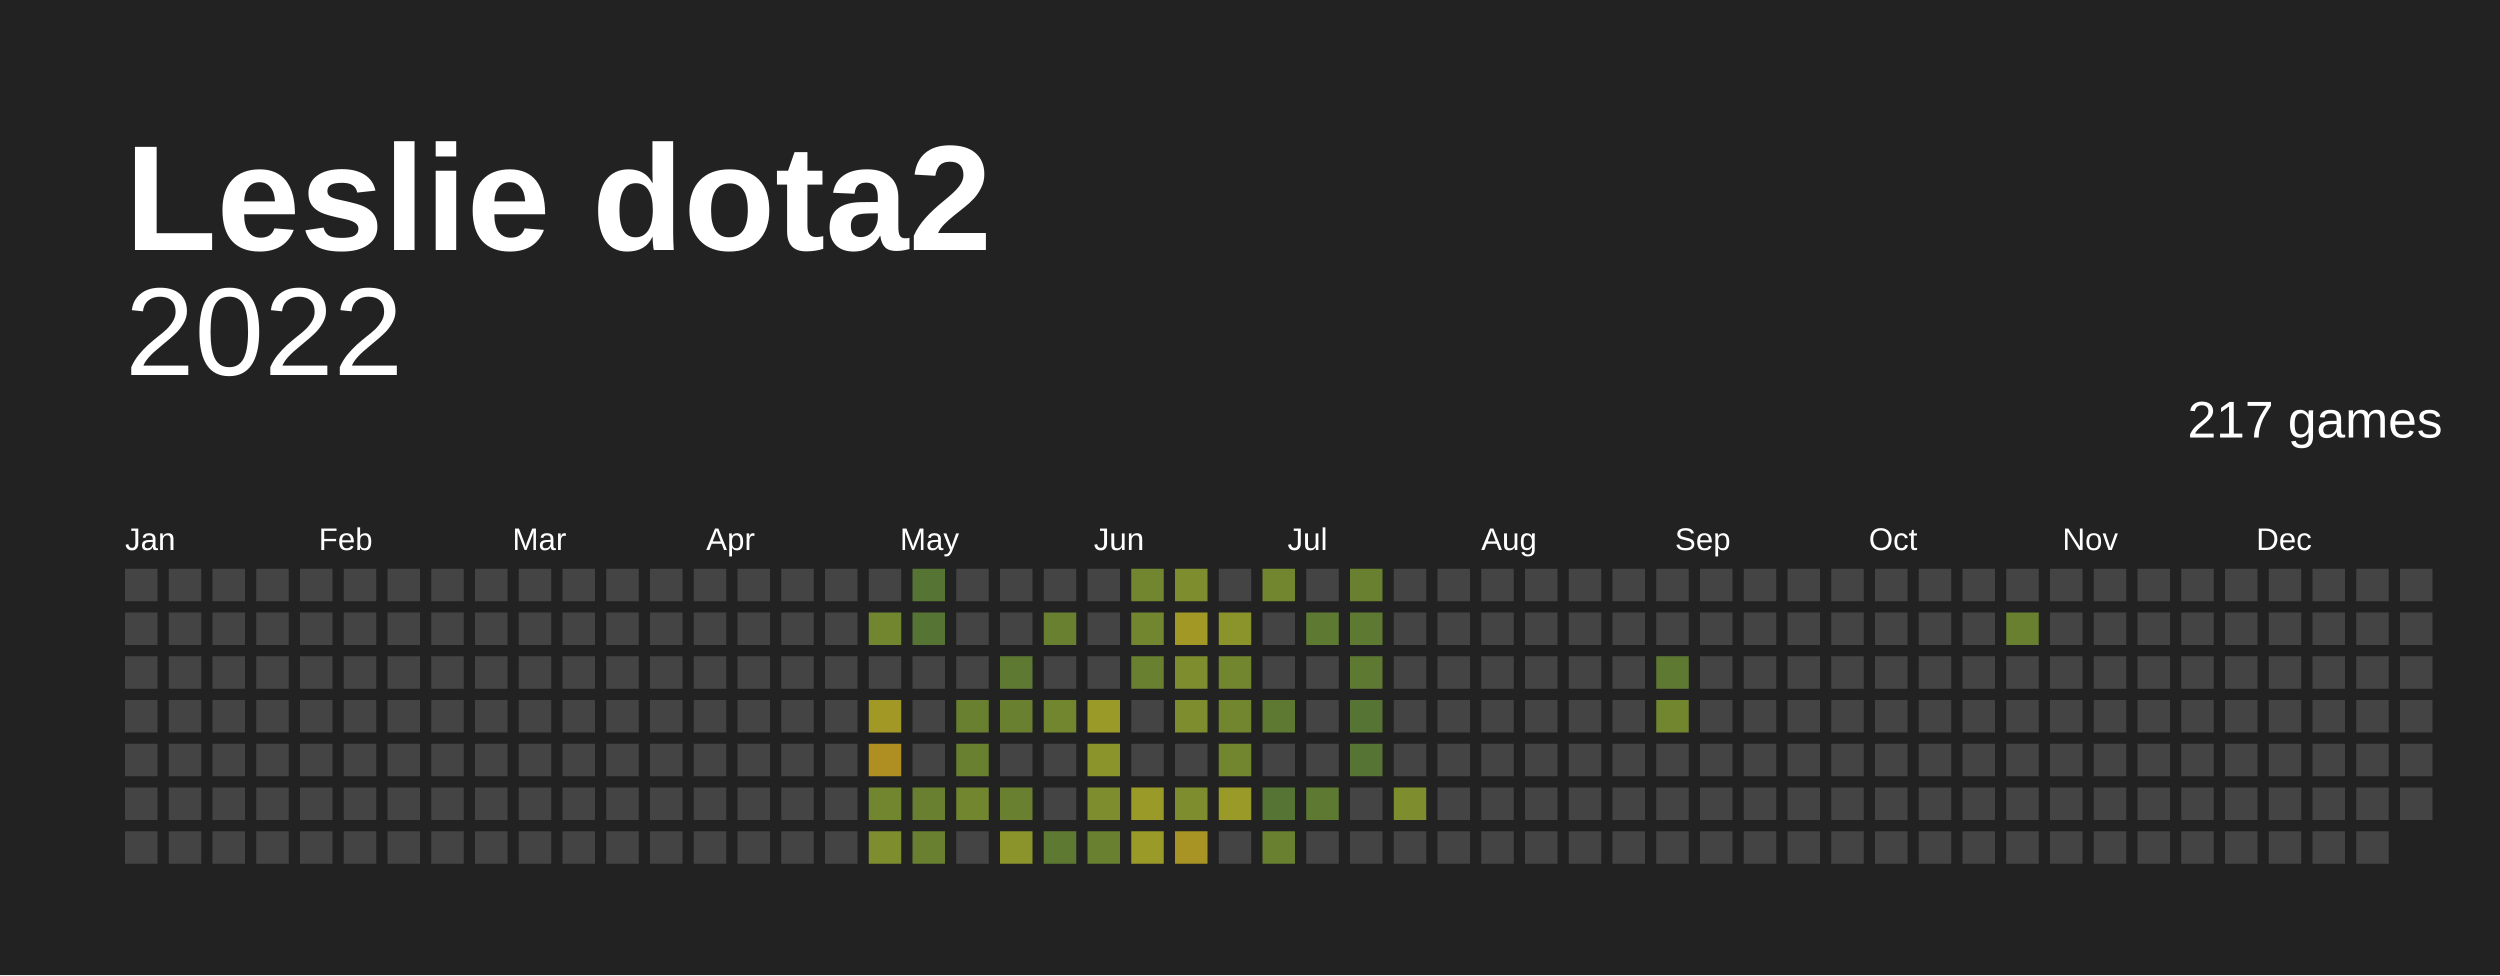
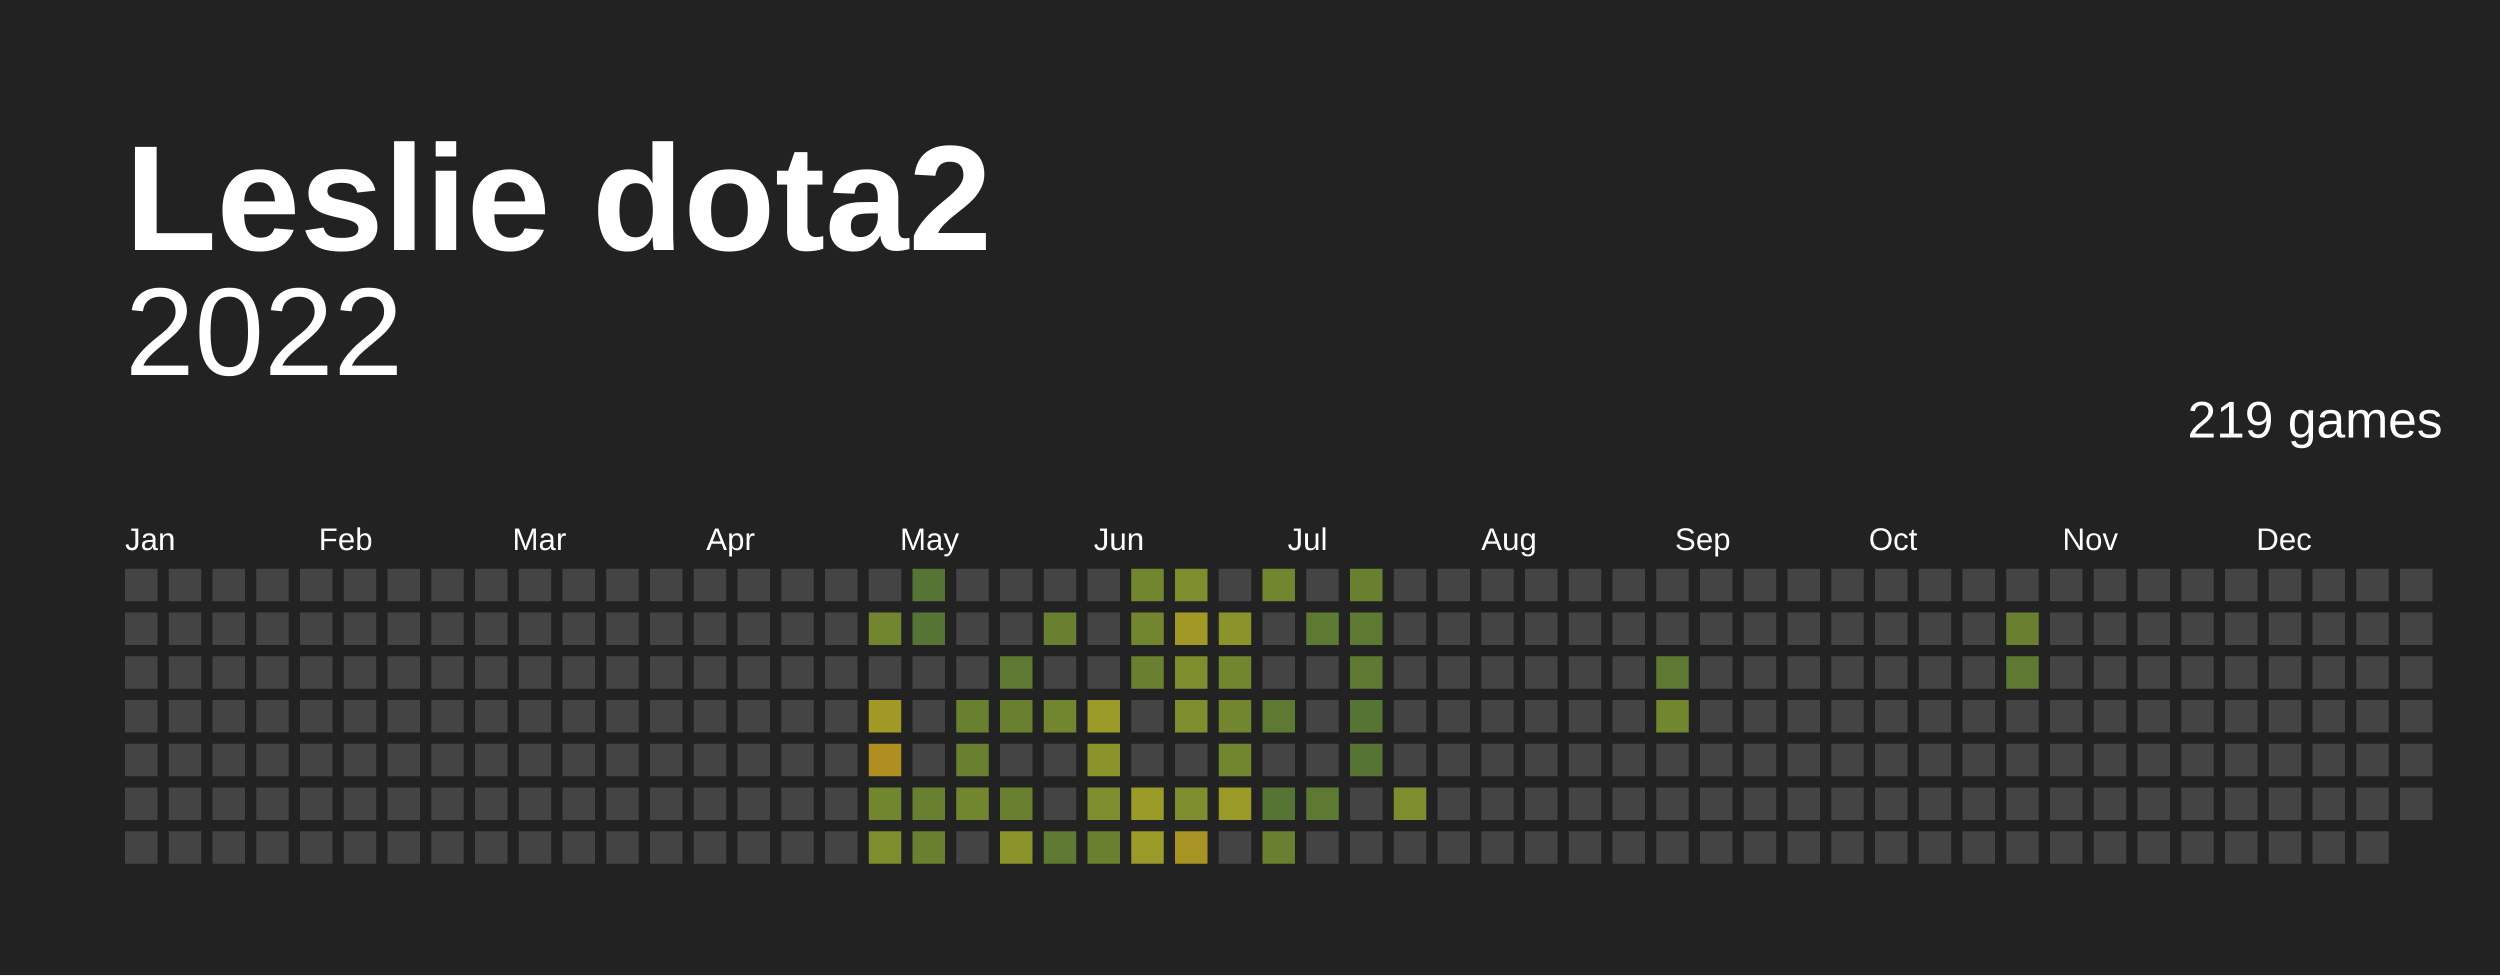
<svg xmlns="http://www.w3.org/2000/svg" baseProfile="full" height="78mm" version="1.1" viewBox="0,0,200,78" width="200mm">
  <defs />
  <rect fill="#222222" height="78" width="200" x="0" y="0" />
  <text fill="#FFFFFF" style="font-size:12px; font-family:Arial; font-weight:bold;" x="10" y="20">Leslie dota2</text>
  <text alignment-baseline="hanging" fill="#FFFFFF" style="font-size:10.0px; font-family:Arial;" x="10" y="30">2022</text>
-   <text alignment-baseline="hanging" fill="#FFFFFF" style="font-size:4.125px; font-family:Arial;" x="175" y="35">217 games</text>
+   <text alignment-baseline="hanging" fill="#FFFFFF" style="font-size:4.125px; font-family:Arial;" x="175" y="35">219 games</text>
  <text fill="#FFFFFF" style="font-size:2.5px; font-family:Arial" x="10.0" y="44">Jan</text>
  <text fill="#FFFFFF" style="font-size:2.5px; font-family:Arial" x="25.5" y="44">Feb</text>
  <text fill="#FFFFFF" style="font-size:2.5px; font-family:Arial" x="41.0" y="44">Mar</text>
  <text fill="#FFFFFF" style="font-size:2.5px; font-family:Arial" x="56.5" y="44">Apr</text>
  <text fill="#FFFFFF" style="font-size:2.5px; font-family:Arial" x="72.0" y="44">May</text>
  <text fill="#FFFFFF" style="font-size:2.5px; font-family:Arial" x="87.5" y="44">Jun</text>
  <text fill="#FFFFFF" style="font-size:2.5px; font-family:Arial" x="103.0" y="44">Jul</text>
  <text fill="#FFFFFF" style="font-size:2.5px; font-family:Arial" x="118.5" y="44">Aug</text>
  <text fill="#FFFFFF" style="font-size:2.5px; font-family:Arial" x="134.0" y="44">Sep</text>
  <text fill="#FFFFFF" style="font-size:2.5px; font-family:Arial" x="149.5" y="44">Oct</text>
  <text fill="#FFFFFF" style="font-size:2.5px; font-family:Arial" x="165.0" y="44">Nov</text>
  <text fill="#FFFFFF" style="font-size:2.5px; font-family:Arial" x="180.5" y="44">Dec</text>
  <rect fill="#444444" height="2.6" width="2.6" x="10.0" y="45.5" />
  <rect fill="#444444" height="2.6" width="2.6" x="10.0" y="49.0" />
  <rect fill="#444444" height="2.6" width="2.6" x="10.0" y="52.5" />
  <rect fill="#444444" height="2.6" width="2.6" x="10.0" y="56.0" />
  <rect fill="#444444" height="2.6" width="2.6" x="10.0" y="59.5" />
  <rect fill="#444444" height="2.6" width="2.6" x="10.0" y="63.0" />
  <rect fill="#444444" height="2.6" width="2.6" x="10.0" y="66.5" />
  <rect fill="#444444" height="2.6" width="2.6" x="13.5" y="45.5" />
  <rect fill="#444444" height="2.6" width="2.6" x="13.5" y="49.0" />
  <rect fill="#444444" height="2.6" width="2.6" x="13.5" y="52.5" />
  <rect fill="#444444" height="2.6" width="2.6" x="13.5" y="56.0" />
  <rect fill="#444444" height="2.6" width="2.6" x="13.5" y="59.5" />
  <rect fill="#444444" height="2.6" width="2.6" x="13.5" y="63.0" />
  <rect fill="#444444" height="2.6" width="2.6" x="13.5" y="66.5" />
  <rect fill="#444444" height="2.6" width="2.6" x="17.0" y="45.5" />
  <rect fill="#444444" height="2.6" width="2.6" x="17.0" y="49.0" />
  <rect fill="#444444" height="2.6" width="2.6" x="17.0" y="52.5" />
  <rect fill="#444444" height="2.6" width="2.6" x="17.0" y="56.0" />
  <rect fill="#444444" height="2.6" width="2.6" x="17.0" y="59.5" />
  <rect fill="#444444" height="2.6" width="2.6" x="17.0" y="63.0" />
  <rect fill="#444444" height="2.6" width="2.6" x="17.0" y="66.5" />
  <rect fill="#444444" height="2.6" width="2.6" x="20.5" y="45.5" />
  <rect fill="#444444" height="2.6" width="2.6" x="20.5" y="49.0" />
  <rect fill="#444444" height="2.6" width="2.6" x="20.5" y="52.5" />
  <rect fill="#444444" height="2.6" width="2.6" x="20.5" y="56.0" />
  <rect fill="#444444" height="2.6" width="2.6" x="20.5" y="59.5" />
  <rect fill="#444444" height="2.6" width="2.6" x="20.5" y="63.0" />
  <rect fill="#444444" height="2.6" width="2.6" x="20.5" y="66.5" />
  <rect fill="#444444" height="2.6" width="2.6" x="24.0" y="45.5" />
  <rect fill="#444444" height="2.6" width="2.6" x="24.0" y="49.0" />
  <rect fill="#444444" height="2.6" width="2.6" x="24.0" y="52.5" />
  <rect fill="#444444" height="2.6" width="2.6" x="24.0" y="56.0" />
  <rect fill="#444444" height="2.6" width="2.6" x="24.0" y="59.5" />
  <rect fill="#444444" height="2.6" width="2.6" x="24.0" y="63.0" />
  <rect fill="#444444" height="2.6" width="2.6" x="24.0" y="66.5" />
  <rect fill="#444444" height="2.6" width="2.6" x="27.5" y="45.5" />
  <rect fill="#444444" height="2.6" width="2.6" x="27.5" y="49.0" />
  <rect fill="#444444" height="2.6" width="2.6" x="27.5" y="52.5" />
  <rect fill="#444444" height="2.6" width="2.6" x="27.5" y="56.0" />
  <rect fill="#444444" height="2.6" width="2.6" x="27.5" y="59.5" />
  <rect fill="#444444" height="2.6" width="2.6" x="27.5" y="63.0" />
  <rect fill="#444444" height="2.6" width="2.6" x="27.5" y="66.5" />
  <rect fill="#444444" height="2.6" width="2.6" x="31.0" y="45.5" />
  <rect fill="#444444" height="2.6" width="2.6" x="31.0" y="49.0" />
  <rect fill="#444444" height="2.6" width="2.6" x="31.0" y="52.5" />
  <rect fill="#444444" height="2.6" width="2.6" x="31.0" y="56.0" />
  <rect fill="#444444" height="2.6" width="2.6" x="31.0" y="59.5" />
  <rect fill="#444444" height="2.6" width="2.6" x="31.0" y="63.0" />
  <rect fill="#444444" height="2.6" width="2.6" x="31.0" y="66.5" />
  <rect fill="#444444" height="2.6" width="2.6" x="34.5" y="45.5" />
  <rect fill="#444444" height="2.6" width="2.6" x="34.5" y="49.0" />
  <rect fill="#444444" height="2.6" width="2.6" x="34.5" y="52.5" />
  <rect fill="#444444" height="2.6" width="2.6" x="34.5" y="56.0" />
  <rect fill="#444444" height="2.6" width="2.6" x="34.5" y="59.5" />
  <rect fill="#444444" height="2.6" width="2.6" x="34.5" y="63.0" />
  <rect fill="#444444" height="2.6" width="2.6" x="34.5" y="66.5" />
  <rect fill="#444444" height="2.6" width="2.6" x="38.0" y="45.5" />
  <rect fill="#444444" height="2.6" width="2.6" x="38.0" y="49.0" />
  <rect fill="#444444" height="2.6" width="2.6" x="38.0" y="52.5" />
  <rect fill="#444444" height="2.6" width="2.6" x="38.0" y="56.0" />
  <rect fill="#444444" height="2.6" width="2.6" x="38.0" y="59.5" />
  <rect fill="#444444" height="2.6" width="2.6" x="38.0" y="63.0" />
  <rect fill="#444444" height="2.6" width="2.6" x="38.0" y="66.5" />
  <rect fill="#444444" height="2.6" width="2.6" x="41.5" y="45.5" />
  <rect fill="#444444" height="2.6" width="2.6" x="41.5" y="49.0" />
  <rect fill="#444444" height="2.6" width="2.6" x="41.5" y="52.5" />
  <rect fill="#444444" height="2.6" width="2.6" x="41.5" y="56.0" />
  <rect fill="#444444" height="2.6" width="2.6" x="41.5" y="59.5" />
  <rect fill="#444444" height="2.6" width="2.6" x="41.5" y="63.0" />
  <rect fill="#444444" height="2.6" width="2.6" x="41.5" y="66.5" />
  <rect fill="#444444" height="2.6" width="2.6" x="45.0" y="45.5" />
  <rect fill="#444444" height="2.6" width="2.6" x="45.0" y="49.0" />
  <rect fill="#444444" height="2.6" width="2.6" x="45.0" y="52.5" />
  <rect fill="#444444" height="2.6" width="2.6" x="45.0" y="56.0" />
  <rect fill="#444444" height="2.6" width="2.6" x="45.0" y="59.5" />
  <rect fill="#444444" height="2.6" width="2.6" x="45.0" y="63.0" />
  <rect fill="#444444" height="2.6" width="2.6" x="45.0" y="66.5" />
  <rect fill="#444444" height="2.6" width="2.6" x="48.5" y="45.5" />
  <rect fill="#444444" height="2.6" width="2.6" x="48.5" y="49.0" />
  <rect fill="#444444" height="2.6" width="2.6" x="48.5" y="52.5" />
  <rect fill="#444444" height="2.6" width="2.6" x="48.5" y="56.0" />
  <rect fill="#444444" height="2.6" width="2.6" x="48.5" y="59.5" />
  <rect fill="#444444" height="2.6" width="2.6" x="48.5" y="63.0" />
  <rect fill="#444444" height="2.6" width="2.6" x="48.5" y="66.5" />
  <rect fill="#444444" height="2.6" width="2.6" x="52.0" y="45.5" />
  <rect fill="#444444" height="2.6" width="2.6" x="52.0" y="49.0" />
  <rect fill="#444444" height="2.6" width="2.6" x="52.0" y="52.5" />
  <rect fill="#444444" height="2.6" width="2.6" x="52.0" y="56.0" />
  <rect fill="#444444" height="2.6" width="2.6" x="52.0" y="59.5" />
  <rect fill="#444444" height="2.6" width="2.6" x="52.0" y="63.0" />
  <rect fill="#444444" height="2.6" width="2.6" x="52.0" y="66.5" />
  <rect fill="#444444" height="2.6" width="2.6" x="55.5" y="45.5" />
  <rect fill="#444444" height="2.6" width="2.6" x="55.5" y="49.0" />
  <rect fill="#444444" height="2.6" width="2.6" x="55.5" y="52.5" />
  <rect fill="#444444" height="2.6" width="2.6" x="55.5" y="56.0" />
  <rect fill="#444444" height="2.6" width="2.6" x="55.5" y="59.5" />
  <rect fill="#444444" height="2.6" width="2.6" x="55.5" y="63.0" />
  <rect fill="#444444" height="2.6" width="2.6" x="55.5" y="66.5" />
  <rect fill="#444444" height="2.6" width="2.6" x="59.0" y="45.5" />
  <rect fill="#444444" height="2.6" width="2.6" x="59.0" y="49.0" />
  <rect fill="#444444" height="2.6" width="2.6" x="59.0" y="52.5" />
  <rect fill="#444444" height="2.6" width="2.6" x="59.0" y="56.0" />
  <rect fill="#444444" height="2.6" width="2.6" x="59.0" y="59.5" />
  <rect fill="#444444" height="2.6" width="2.6" x="59.0" y="63.0" />
  <rect fill="#444444" height="2.6" width="2.6" x="59.0" y="66.5" />
  <rect fill="#444444" height="2.6" width="2.6" x="62.5" y="45.5" />
  <rect fill="#444444" height="2.6" width="2.6" x="62.5" y="49.0" />
  <rect fill="#444444" height="2.6" width="2.6" x="62.5" y="52.5" />
  <rect fill="#444444" height="2.6" width="2.6" x="62.5" y="56.0" />
  <rect fill="#444444" height="2.6" width="2.6" x="62.5" y="59.5" />
  <rect fill="#444444" height="2.6" width="2.6" x="62.5" y="63.0" />
  <rect fill="#444444" height="2.6" width="2.6" x="62.5" y="66.5" />
  <rect fill="#444444" height="2.6" width="2.6" x="66.0" y="45.5" />
  <rect fill="#444444" height="2.6" width="2.6" x="66.0" y="49.0" />
  <rect fill="#444444" height="2.6" width="2.6" x="66.0" y="52.5" />
  <rect fill="#444444" height="2.6" width="2.6" x="66.0" y="56.0" />
  <rect fill="#444444" height="2.6" width="2.6" x="66.0" y="59.5" />
  <rect fill="#444444" height="2.6" width="2.6" x="66.0" y="63.0" />
  <rect fill="#444444" height="2.6" width="2.6" x="66.0" y="66.5" />
  <rect fill="#444444" height="2.6" width="2.6" x="69.5" y="45.5" />
  <rect fill="#72862f" height="2.6" width="2.6" x="69.5" y="49.0" />
  <rect fill="#444444" height="2.6" width="2.6" x="69.5" y="52.5" />
  <rect fill="#a19826" height="2.6" width="2.6" x="69.5" y="56.0" />
  <rect fill="#af8e22" height="2.6" width="2.6" x="69.5" y="59.5" />
  <rect fill="#72862f" height="2.6" width="2.6" x="69.5" y="63.0" />
  <rect fill="#7e8d2d" height="2.6" width="2.6" x="69.5" y="66.5" />
  <rect fill="#567433" height="2.6" width="2.6" x="73.0" y="45.5" />
  <rect fill="#567433" height="2.6" width="2.6" x="73.0" y="49.0" />
  <rect fill="#444444" height="2.6" width="2.6" x="73.0" y="52.5" />
  <rect fill="#444444" height="2.6" width="2.6" x="73.0" y="56.0" />
  <rect fill="#444444" height="2.6" width="2.6" x="73.0" y="59.5" />
  <rect fill="#688030" height="2.6" width="2.6" x="73.0" y="63.0" />
  <rect fill="#688030" height="2.6" width="2.6" x="73.0" y="66.5" />
  <rect fill="#444444" height="2.6" width="2.6" x="76.5" y="45.5" />
  <rect fill="#444444" height="2.6" width="2.6" x="76.5" y="49.0" />
  <rect fill="#444444" height="2.6" width="2.6" x="76.5" y="52.5" />
  <rect fill="#688030" height="2.6" width="2.6" x="76.5" y="56.0" />
  <rect fill="#688030" height="2.6" width="2.6" x="76.5" y="59.5" />
  <rect fill="#72862f" height="2.6" width="2.6" x="76.5" y="63.0" />
  <rect fill="#444444" height="2.6" width="2.6" x="76.5" y="66.5" />
  <rect fill="#444444" height="2.6" width="2.6" x="80.0" y="45.5" />
  <rect fill="#444444" height="2.6" width="2.6" x="80.0" y="49.0" />
  <rect fill="#5e7a32" height="2.6" width="2.6" x="80.0" y="52.5" />
  <rect fill="#688030" height="2.6" width="2.6" x="80.0" y="56.0" />
  <rect fill="#444444" height="2.6" width="2.6" x="80.0" y="59.5" />
  <rect fill="#688030" height="2.6" width="2.6" x="80.0" y="63.0" />
  <rect fill="#8b932b" height="2.6" width="2.6" x="80.0" y="66.5" />
  <rect fill="#444444" height="2.6" width="2.6" x="83.5" y="45.5" />
  <rect fill="#688030" height="2.6" width="2.6" x="83.5" y="49.0" />
  <rect fill="#444444" height="2.6" width="2.6" x="83.5" y="52.5" />
  <rect fill="#72862f" height="2.6" width="2.6" x="83.5" y="56.0" />
  <rect fill="#444444" height="2.6" width="2.6" x="83.5" y="59.5" />
  <rect fill="#444444" height="2.6" width="2.6" x="83.5" y="63.0" />
  <rect fill="#5e7a32" height="2.6" width="2.6" x="83.5" y="66.5" />
  <rect fill="#444444" height="2.6" width="2.6" x="87.0" y="45.5" />
  <rect fill="#444444" height="2.6" width="2.6" x="87.0" y="49.0" />
  <rect fill="#444444" height="2.6" width="2.6" x="87.0" y="52.5" />
  <rect fill="#9a9a29" height="2.6" width="2.6" x="87.0" y="56.0" />
  <rect fill="#8b932b" height="2.6" width="2.6" x="87.0" y="59.5" />
  <rect fill="#7e8d2d" height="2.6" width="2.6" x="87.0" y="63.0" />
  <rect fill="#688030" height="2.6" width="2.6" x="87.0" y="66.5" />
  <rect fill="#72862f" height="2.6" width="2.6" x="90.5" y="45.5" />
  <rect fill="#72862f" height="2.6" width="2.6" x="90.5" y="49.0" />
  <rect fill="#688030" height="2.6" width="2.6" x="90.5" y="52.5" />
  <rect fill="#444444" height="2.6" width="2.6" x="90.5" y="56.0" />
  <rect fill="#444444" height="2.6" width="2.6" x="90.5" y="59.5" />
  <rect fill="#9a9a29" height="2.6" width="2.6" x="90.5" y="63.0" />
  <rect fill="#9a9a29" height="2.6" width="2.6" x="90.5" y="66.5" />
  <rect fill="#7e8d2d" height="2.6" width="2.6" x="94.0" y="45.5" />
  <rect fill="#a19826" height="2.6" width="2.6" x="94.0" y="49.0" />
  <rect fill="#7e8d2d" height="2.6" width="2.6" x="94.0" y="52.5" />
  <rect fill="#7e8d2d" height="2.6" width="2.6" x="94.0" y="56.0" />
  <rect fill="#444444" height="2.6" width="2.6" x="94.0" y="59.5" />
  <rect fill="#7e8d2d" height="2.6" width="2.6" x="94.0" y="63.0" />
  <rect fill="#a89424" height="2.6" width="2.6" x="94.0" y="66.5" />
  <rect fill="#444444" height="2.6" width="2.6" x="97.5" y="45.5" />
  <rect fill="#8b932b" height="2.6" width="2.6" x="97.5" y="49.0" />
  <rect fill="#72862f" height="2.6" width="2.6" x="97.5" y="52.5" />
  <rect fill="#72862f" height="2.6" width="2.6" x="97.5" y="56.0" />
  <rect fill="#72862f" height="2.6" width="2.6" x="97.5" y="59.5" />
  <rect fill="#9a9a29" height="2.6" width="2.6" x="97.5" y="63.0" />
  <rect fill="#444444" height="2.6" width="2.6" x="97.5" y="66.5" />
  <rect fill="#72862f" height="2.6" width="2.6" x="101.0" y="45.5" />
  <rect fill="#444444" height="2.6" width="2.6" x="101.0" y="49.0" />
  <rect fill="#444444" height="2.6" width="2.6" x="101.0" y="52.5" />
  <rect fill="#5e7a32" height="2.6" width="2.6" x="101.0" y="56.0" />
  <rect fill="#444444" height="2.6" width="2.6" x="101.0" y="59.5" />
  <rect fill="#567433" height="2.6" width="2.6" x="101.0" y="63.0" />
  <rect fill="#688030" height="2.6" width="2.6" x="101.0" y="66.5" />
  <rect fill="#444444" height="2.6" width="2.6" x="104.5" y="45.5" />
  <rect fill="#5e7a32" height="2.6" width="2.6" x="104.5" y="49.0" />
  <rect fill="#444444" height="2.6" width="2.6" x="104.5" y="52.5" />
  <rect fill="#444444" height="2.6" width="2.6" x="104.5" y="56.0" />
  <rect fill="#444444" height="2.6" width="2.6" x="104.5" y="59.5" />
  <rect fill="#5e7a32" height="2.6" width="2.6" x="104.5" y="63.0" />
  <rect fill="#444444" height="2.6" width="2.6" x="104.5" y="66.5" />
  <rect fill="#688030" height="2.6" width="2.6" x="108.0" y="45.5" />
  <rect fill="#5e7a32" height="2.6" width="2.6" x="108.0" y="49.0" />
  <rect fill="#5e7a32" height="2.6" width="2.6" x="108.0" y="52.5" />
  <rect fill="#567433" height="2.6" width="2.6" x="108.0" y="56.0" />
  <rect fill="#567433" height="2.6" width="2.6" x="108.0" y="59.5" />
  <rect fill="#444444" height="2.6" width="2.6" x="108.0" y="63.0" />
  <rect fill="#444444" height="2.6" width="2.6" x="108.0" y="66.5" />
  <rect fill="#444444" height="2.6" width="2.6" x="111.5" y="45.5" />
  <rect fill="#444444" height="2.6" width="2.6" x="111.5" y="49.0" />
  <rect fill="#444444" height="2.6" width="2.6" x="111.5" y="52.5" />
  <rect fill="#444444" height="2.6" width="2.6" x="111.5" y="56.0" />
  <rect fill="#444444" height="2.6" width="2.6" x="111.5" y="59.5" />
  <rect fill="#7e8d2d" height="2.6" width="2.6" x="111.5" y="63.0" />
  <rect fill="#444444" height="2.6" width="2.6" x="111.5" y="66.5" />
  <rect fill="#444444" height="2.6" width="2.6" x="115.0" y="45.5" />
  <rect fill="#444444" height="2.6" width="2.6" x="115.0" y="49.0" />
  <rect fill="#444444" height="2.6" width="2.6" x="115.0" y="52.5" />
  <rect fill="#444444" height="2.6" width="2.6" x="115.0" y="56.0" />
  <rect fill="#444444" height="2.6" width="2.6" x="115.0" y="59.5" />
  <rect fill="#444444" height="2.6" width="2.6" x="115.0" y="63.0" />
  <rect fill="#444444" height="2.6" width="2.6" x="115.0" y="66.5" />
  <rect fill="#444444" height="2.6" width="2.6" x="118.5" y="45.5" />
  <rect fill="#444444" height="2.6" width="2.6" x="118.5" y="49.0" />
  <rect fill="#444444" height="2.6" width="2.6" x="118.5" y="52.5" />
  <rect fill="#444444" height="2.6" width="2.6" x="118.5" y="56.0" />
  <rect fill="#444444" height="2.6" width="2.6" x="118.5" y="59.5" />
  <rect fill="#444444" height="2.6" width="2.6" x="118.5" y="63.0" />
  <rect fill="#444444" height="2.6" width="2.6" x="118.5" y="66.5" />
  <rect fill="#444444" height="2.6" width="2.6" x="122.0" y="45.5" />
  <rect fill="#444444" height="2.6" width="2.6" x="122.0" y="49.0" />
  <rect fill="#444444" height="2.6" width="2.6" x="122.0" y="52.5" />
  <rect fill="#444444" height="2.6" width="2.6" x="122.0" y="56.0" />
  <rect fill="#444444" height="2.6" width="2.6" x="122.0" y="59.5" />
  <rect fill="#444444" height="2.6" width="2.6" x="122.0" y="63.0" />
  <rect fill="#444444" height="2.6" width="2.6" x="122.0" y="66.5" />
  <rect fill="#444444" height="2.6" width="2.6" x="125.5" y="45.5" />
  <rect fill="#444444" height="2.6" width="2.6" x="125.5" y="49.0" />
  <rect fill="#444444" height="2.6" width="2.6" x="125.5" y="52.5" />
  <rect fill="#444444" height="2.6" width="2.6" x="125.5" y="56.0" />
  <rect fill="#444444" height="2.6" width="2.6" x="125.5" y="59.5" />
  <rect fill="#444444" height="2.6" width="2.6" x="125.5" y="63.0" />
  <rect fill="#444444" height="2.6" width="2.6" x="125.5" y="66.5" />
  <rect fill="#444444" height="2.6" width="2.6" x="129.0" y="45.5" />
  <rect fill="#444444" height="2.6" width="2.6" x="129.0" y="49.0" />
  <rect fill="#444444" height="2.6" width="2.6" x="129.0" y="52.5" />
  <rect fill="#444444" height="2.6" width="2.6" x="129.0" y="56.0" />
  <rect fill="#444444" height="2.6" width="2.6" x="129.0" y="59.5" />
  <rect fill="#444444" height="2.6" width="2.6" x="129.0" y="63.0" />
  <rect fill="#444444" height="2.6" width="2.6" x="129.0" y="66.5" />
  <rect fill="#444444" height="2.6" width="2.6" x="132.5" y="45.5" />
  <rect fill="#444444" height="2.6" width="2.6" x="132.5" y="49.0" />
  <rect fill="#5e7a32" height="2.6" width="2.6" x="132.5" y="52.5" />
  <rect fill="#72862f" height="2.6" width="2.6" x="132.5" y="56.0" />
  <rect fill="#444444" height="2.6" width="2.6" x="132.5" y="59.5" />
  <rect fill="#444444" height="2.6" width="2.6" x="132.5" y="63.0" />
  <rect fill="#444444" height="2.6" width="2.6" x="132.5" y="66.5" />
  <rect fill="#444444" height="2.6" width="2.6" x="136.0" y="45.5" />
  <rect fill="#444444" height="2.6" width="2.6" x="136.0" y="49.0" />
  <rect fill="#444444" height="2.6" width="2.6" x="136.0" y="52.5" />
  <rect fill="#444444" height="2.6" width="2.6" x="136.0" y="56.0" />
  <rect fill="#444444" height="2.6" width="2.6" x="136.0" y="59.5" />
  <rect fill="#444444" height="2.6" width="2.6" x="136.0" y="63.0" />
  <rect fill="#444444" height="2.6" width="2.6" x="136.0" y="66.5" />
  <rect fill="#444444" height="2.6" width="2.6" x="139.5" y="45.5" />
  <rect fill="#444444" height="2.6" width="2.6" x="139.5" y="49.0" />
  <rect fill="#444444" height="2.6" width="2.6" x="139.5" y="52.5" />
  <rect fill="#444444" height="2.6" width="2.6" x="139.5" y="56.0" />
  <rect fill="#444444" height="2.6" width="2.6" x="139.5" y="59.5" />
  <rect fill="#444444" height="2.6" width="2.6" x="139.5" y="63.0" />
  <rect fill="#444444" height="2.6" width="2.6" x="139.5" y="66.5" />
  <rect fill="#444444" height="2.6" width="2.6" x="143.0" y="45.5" />
  <rect fill="#444444" height="2.6" width="2.6" x="143.0" y="49.0" />
  <rect fill="#444444" height="2.6" width="2.6" x="143.0" y="52.5" />
  <rect fill="#444444" height="2.6" width="2.6" x="143.0" y="56.0" />
  <rect fill="#444444" height="2.6" width="2.6" x="143.0" y="59.5" />
  <rect fill="#444444" height="2.6" width="2.6" x="143.0" y="63.0" />
  <rect fill="#444444" height="2.6" width="2.6" x="143.0" y="66.5" />
  <rect fill="#444444" height="2.6" width="2.6" x="146.5" y="45.5" />
  <rect fill="#444444" height="2.6" width="2.6" x="146.5" y="49.0" />
  <rect fill="#444444" height="2.6" width="2.6" x="146.5" y="52.5" />
  <rect fill="#444444" height="2.6" width="2.6" x="146.5" y="56.0" />
  <rect fill="#444444" height="2.6" width="2.6" x="146.5" y="59.5" />
  <rect fill="#444444" height="2.6" width="2.6" x="146.5" y="63.0" />
  <rect fill="#444444" height="2.6" width="2.6" x="146.5" y="66.5" />
  <rect fill="#444444" height="2.6" width="2.6" x="150.0" y="45.5" />
  <rect fill="#444444" height="2.6" width="2.6" x="150.0" y="49.0" />
  <rect fill="#444444" height="2.6" width="2.6" x="150.0" y="52.5" />
  <rect fill="#444444" height="2.6" width="2.6" x="150.0" y="56.0" />
  <rect fill="#444444" height="2.6" width="2.6" x="150.0" y="59.5" />
  <rect fill="#444444" height="2.6" width="2.6" x="150.0" y="63.0" />
  <rect fill="#444444" height="2.6" width="2.6" x="150.0" y="66.5" />
  <rect fill="#444444" height="2.6" width="2.6" x="153.5" y="45.5" />
  <rect fill="#444444" height="2.6" width="2.6" x="153.5" y="49.0" />
  <rect fill="#444444" height="2.6" width="2.6" x="153.5" y="52.5" />
  <rect fill="#444444" height="2.6" width="2.6" x="153.5" y="56.0" />
  <rect fill="#444444" height="2.6" width="2.6" x="153.5" y="59.5" />
  <rect fill="#444444" height="2.6" width="2.6" x="153.5" y="63.0" />
  <rect fill="#444444" height="2.6" width="2.6" x="153.5" y="66.5" />
  <rect fill="#444444" height="2.6" width="2.6" x="157.0" y="45.5" />
  <rect fill="#444444" height="2.6" width="2.6" x="157.0" y="49.0" />
  <rect fill="#444444" height="2.6" width="2.6" x="157.0" y="52.5" />
  <rect fill="#444444" height="2.6" width="2.6" x="157.0" y="56.0" />
  <rect fill="#444444" height="2.6" width="2.6" x="157.0" y="59.5" />
  <rect fill="#444444" height="2.6" width="2.6" x="157.0" y="63.0" />
  <rect fill="#444444" height="2.6" width="2.6" x="157.0" y="66.5" />
  <rect fill="#444444" height="2.6" width="2.6" x="160.5" y="45.5" />
  <rect fill="#688030" height="2.6" width="2.6" x="160.5" y="49.0" />
-   <rect fill="#444444" height="2.6" width="2.6" x="160.5" y="52.5" />
+   <rect fill="#5e7a32" height="2.6" width="2.6" x="160.5" y="52.5" />
  <rect fill="#444444" height="2.6" width="2.6" x="160.5" y="56.0" />
  <rect fill="#444444" height="2.6" width="2.6" x="160.5" y="59.5" />
  <rect fill="#444444" height="2.6" width="2.6" x="160.5" y="63.0" />
  <rect fill="#444444" height="2.6" width="2.6" x="160.5" y="66.5" />
  <rect fill="#444444" height="2.6" width="2.6" x="164.0" y="45.5" />
  <rect fill="#444444" height="2.6" width="2.6" x="164.0" y="49.0" />
  <rect fill="#444444" height="2.6" width="2.6" x="164.0" y="52.5" />
  <rect fill="#444444" height="2.6" width="2.6" x="164.0" y="56.0" />
  <rect fill="#444444" height="2.6" width="2.6" x="164.0" y="59.5" />
  <rect fill="#444444" height="2.6" width="2.6" x="164.0" y="63.0" />
  <rect fill="#444444" height="2.6" width="2.6" x="164.0" y="66.5" />
  <rect fill="#444444" height="2.6" width="2.6" x="167.5" y="45.5" />
  <rect fill="#444444" height="2.6" width="2.6" x="167.5" y="49.0" />
  <rect fill="#444444" height="2.6" width="2.6" x="167.5" y="52.5" />
  <rect fill="#444444" height="2.6" width="2.6" x="167.5" y="56.0" />
  <rect fill="#444444" height="2.6" width="2.6" x="167.5" y="59.5" />
  <rect fill="#444444" height="2.6" width="2.6" x="167.5" y="63.0" />
  <rect fill="#444444" height="2.6" width="2.6" x="167.5" y="66.5" />
  <rect fill="#444444" height="2.6" width="2.6" x="171.0" y="45.5" />
  <rect fill="#444444" height="2.6" width="2.6" x="171.0" y="49.0" />
  <rect fill="#444444" height="2.6" width="2.6" x="171.0" y="52.5" />
  <rect fill="#444444" height="2.6" width="2.6" x="171.0" y="56.0" />
  <rect fill="#444444" height="2.6" width="2.6" x="171.0" y="59.5" />
  <rect fill="#444444" height="2.6" width="2.6" x="171.0" y="63.0" />
  <rect fill="#444444" height="2.6" width="2.6" x="171.0" y="66.5" />
  <rect fill="#444444" height="2.6" width="2.6" x="174.5" y="45.5" />
  <rect fill="#444444" height="2.6" width="2.6" x="174.5" y="49.0" />
  <rect fill="#444444" height="2.6" width="2.6" x="174.5" y="52.5" />
  <rect fill="#444444" height="2.6" width="2.6" x="174.5" y="56.0" />
  <rect fill="#444444" height="2.6" width="2.6" x="174.5" y="59.5" />
  <rect fill="#444444" height="2.6" width="2.6" x="174.5" y="63.0" />
  <rect fill="#444444" height="2.6" width="2.6" x="174.5" y="66.5" />
  <rect fill="#444444" height="2.6" width="2.6" x="178.0" y="45.5" />
  <rect fill="#444444" height="2.6" width="2.6" x="178.0" y="49.0" />
  <rect fill="#444444" height="2.6" width="2.6" x="178.0" y="52.5" />
  <rect fill="#444444" height="2.6" width="2.6" x="178.0" y="56.0" />
  <rect fill="#444444" height="2.6" width="2.6" x="178.0" y="59.5" />
  <rect fill="#444444" height="2.6" width="2.6" x="178.0" y="63.0" />
  <rect fill="#444444" height="2.6" width="2.6" x="178.0" y="66.5" />
  <rect fill="#444444" height="2.6" width="2.6" x="181.5" y="45.5" />
  <rect fill="#444444" height="2.6" width="2.6" x="181.5" y="49.0" />
  <rect fill="#444444" height="2.6" width="2.6" x="181.5" y="52.5" />
  <rect fill="#444444" height="2.6" width="2.6" x="181.5" y="56.0" />
  <rect fill="#444444" height="2.6" width="2.6" x="181.5" y="59.5" />
  <rect fill="#444444" height="2.6" width="2.6" x="181.5" y="63.0" />
  <rect fill="#444444" height="2.6" width="2.6" x="181.5" y="66.5" />
  <rect fill="#444444" height="2.6" width="2.6" x="185.0" y="45.5" />
  <rect fill="#444444" height="2.6" width="2.6" x="185.0" y="49.0" />
  <rect fill="#444444" height="2.6" width="2.6" x="185.0" y="52.5" />
  <rect fill="#444444" height="2.6" width="2.6" x="185.0" y="56.0" />
  <rect fill="#444444" height="2.6" width="2.6" x="185.0" y="59.5" />
  <rect fill="#444444" height="2.6" width="2.6" x="185.0" y="63.0" />
  <rect fill="#444444" height="2.6" width="2.6" x="185.0" y="66.5" />
  <rect fill="#444444" height="2.6" width="2.6" x="188.5" y="45.5" />
  <rect fill="#444444" height="2.6" width="2.6" x="188.5" y="49.0" />
  <rect fill="#444444" height="2.6" width="2.6" x="188.5" y="52.5" />
  <rect fill="#444444" height="2.6" width="2.6" x="188.5" y="56.0" />
  <rect fill="#444444" height="2.6" width="2.6" x="188.5" y="59.5" />
  <rect fill="#444444" height="2.6" width="2.6" x="188.5" y="63.0" />
  <rect fill="#444444" height="2.6" width="2.6" x="188.5" y="66.5" />
  <rect fill="#444444" height="2.6" width="2.6" x="192.0" y="45.5" />
  <rect fill="#444444" height="2.6" width="2.6" x="192.0" y="49.0" />
  <rect fill="#444444" height="2.6" width="2.6" x="192.0" y="52.5" />
  <rect fill="#444444" height="2.6" width="2.6" x="192.0" y="56.0" />
  <rect fill="#444444" height="2.6" width="2.6" x="192.0" y="59.5" />
  <rect fill="#444444" height="2.6" width="2.6" x="192.0" y="63.0" />
</svg>
